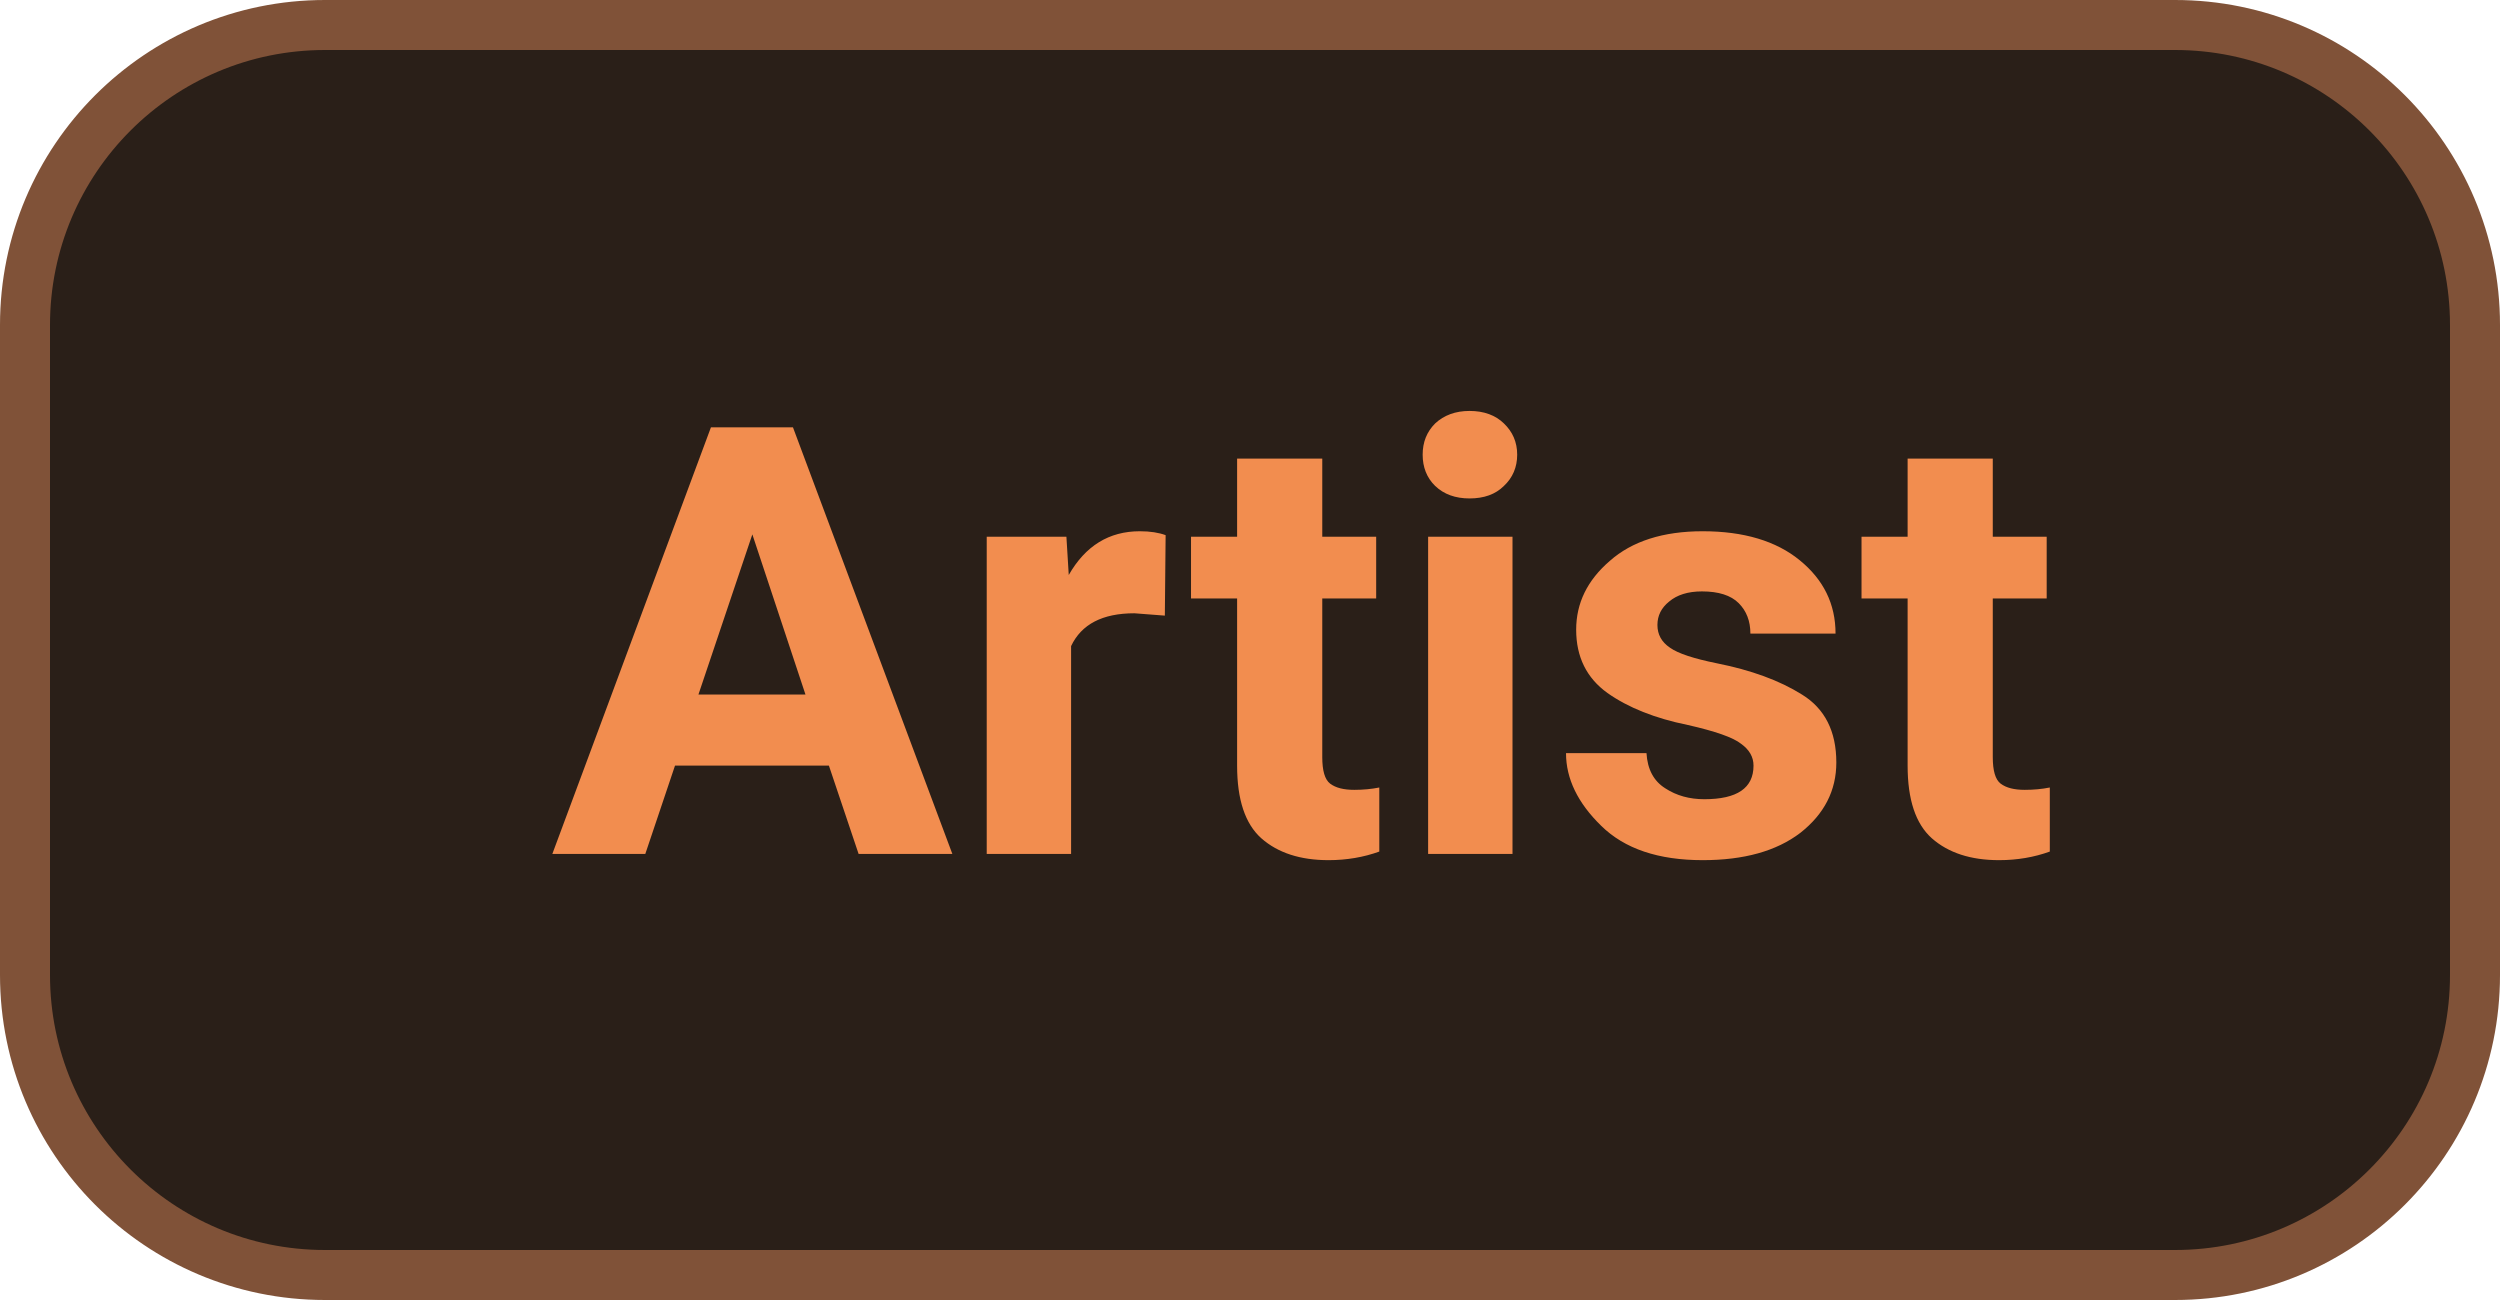
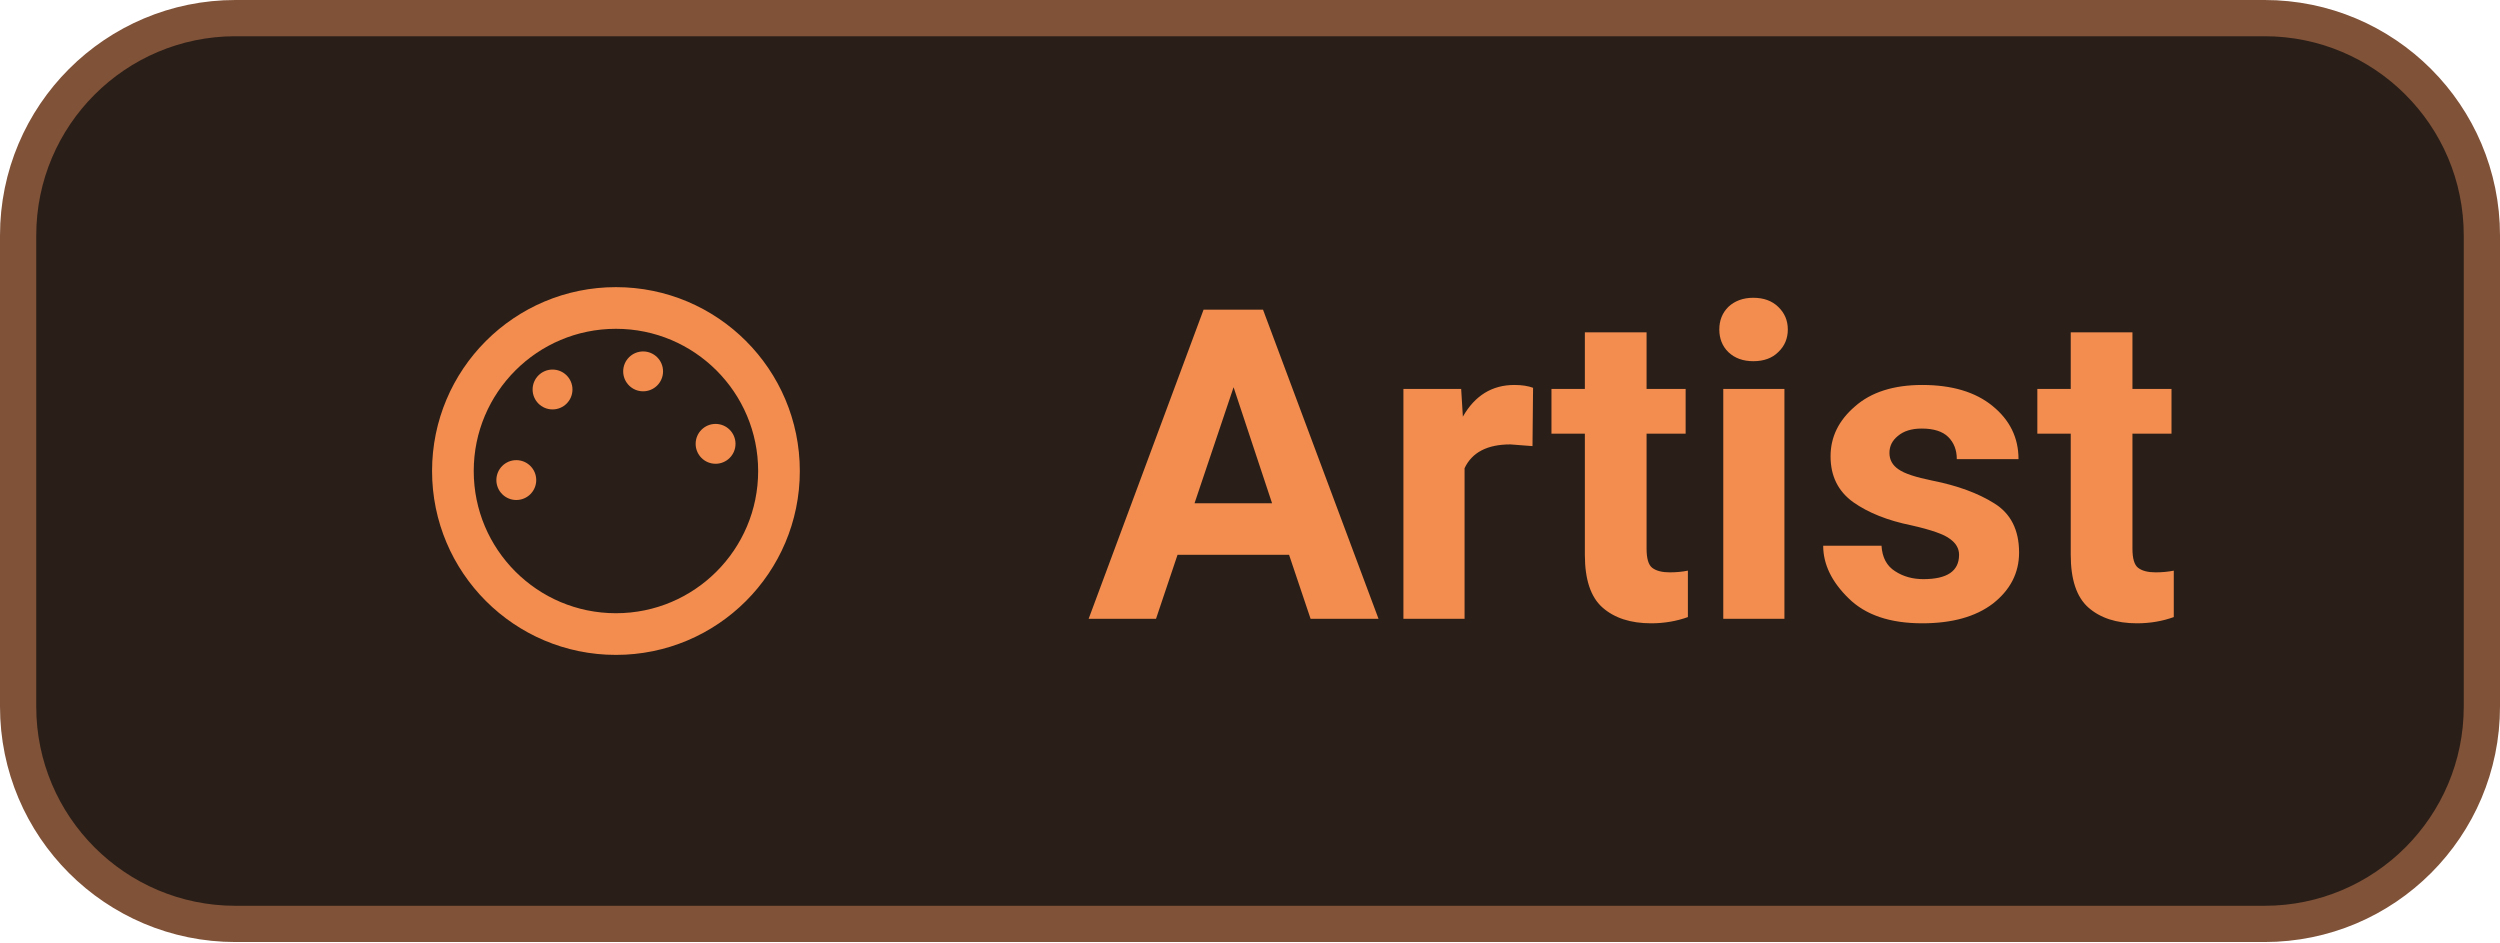
- <svg xmlns="http://www.w3.org/2000/svg" width="50" height="26" viewBox="0 0 50 26" font-family="'Segoe UI',Roboto,Helvetica,Arial,sans-serif">
-   <rect x="0.5" y="0.5" width="49" height="25" rx="6" fill="#2a1f18" stroke="#805238" stroke-width="1" />
-   <text x="11" y="17.08" fill="#f28d4f" font-size="12" font-weight="600">Artist</text>
+ <svg xmlns="http://www.w3.org/2000/svg" width="69" height="26" viewBox="0 0 69 26" font-family="'Segoe UI',Roboto,Helvetica,Arial,sans-serif">
+   <rect x="0.5" y="0.5" width="68" height="25" rx="6" fill="#2a1f18" stroke="#805238" stroke-width="1" />
+   <g transform="translate(11 7.0) scale(0.5)" fill="none" stroke="#f28d4f" stroke-width="2.3" stroke-linecap="round" stroke-linejoin="round">
+     <circle cx="12" cy="12" r="9" />
+     <circle cx="13.5" cy="6.5" r="1.1" fill="#f28d4f" stroke="none" />
+     <circle cx="17.5" cy="10.5" r="1.1" fill="#f28d4f" stroke="none" />
+     <circle cx="8.5" cy="7.5" r="1.1" fill="#f28d4f" stroke="none" />
+     <circle cx="6.5" cy="12.5" r="1.1" fill="#f28d4f" stroke="none" />
+   </g>
+   <text x="30" y="17.08" fill="#f28d4f" font-size="12" font-weight="600">Artist</text>
</svg>
